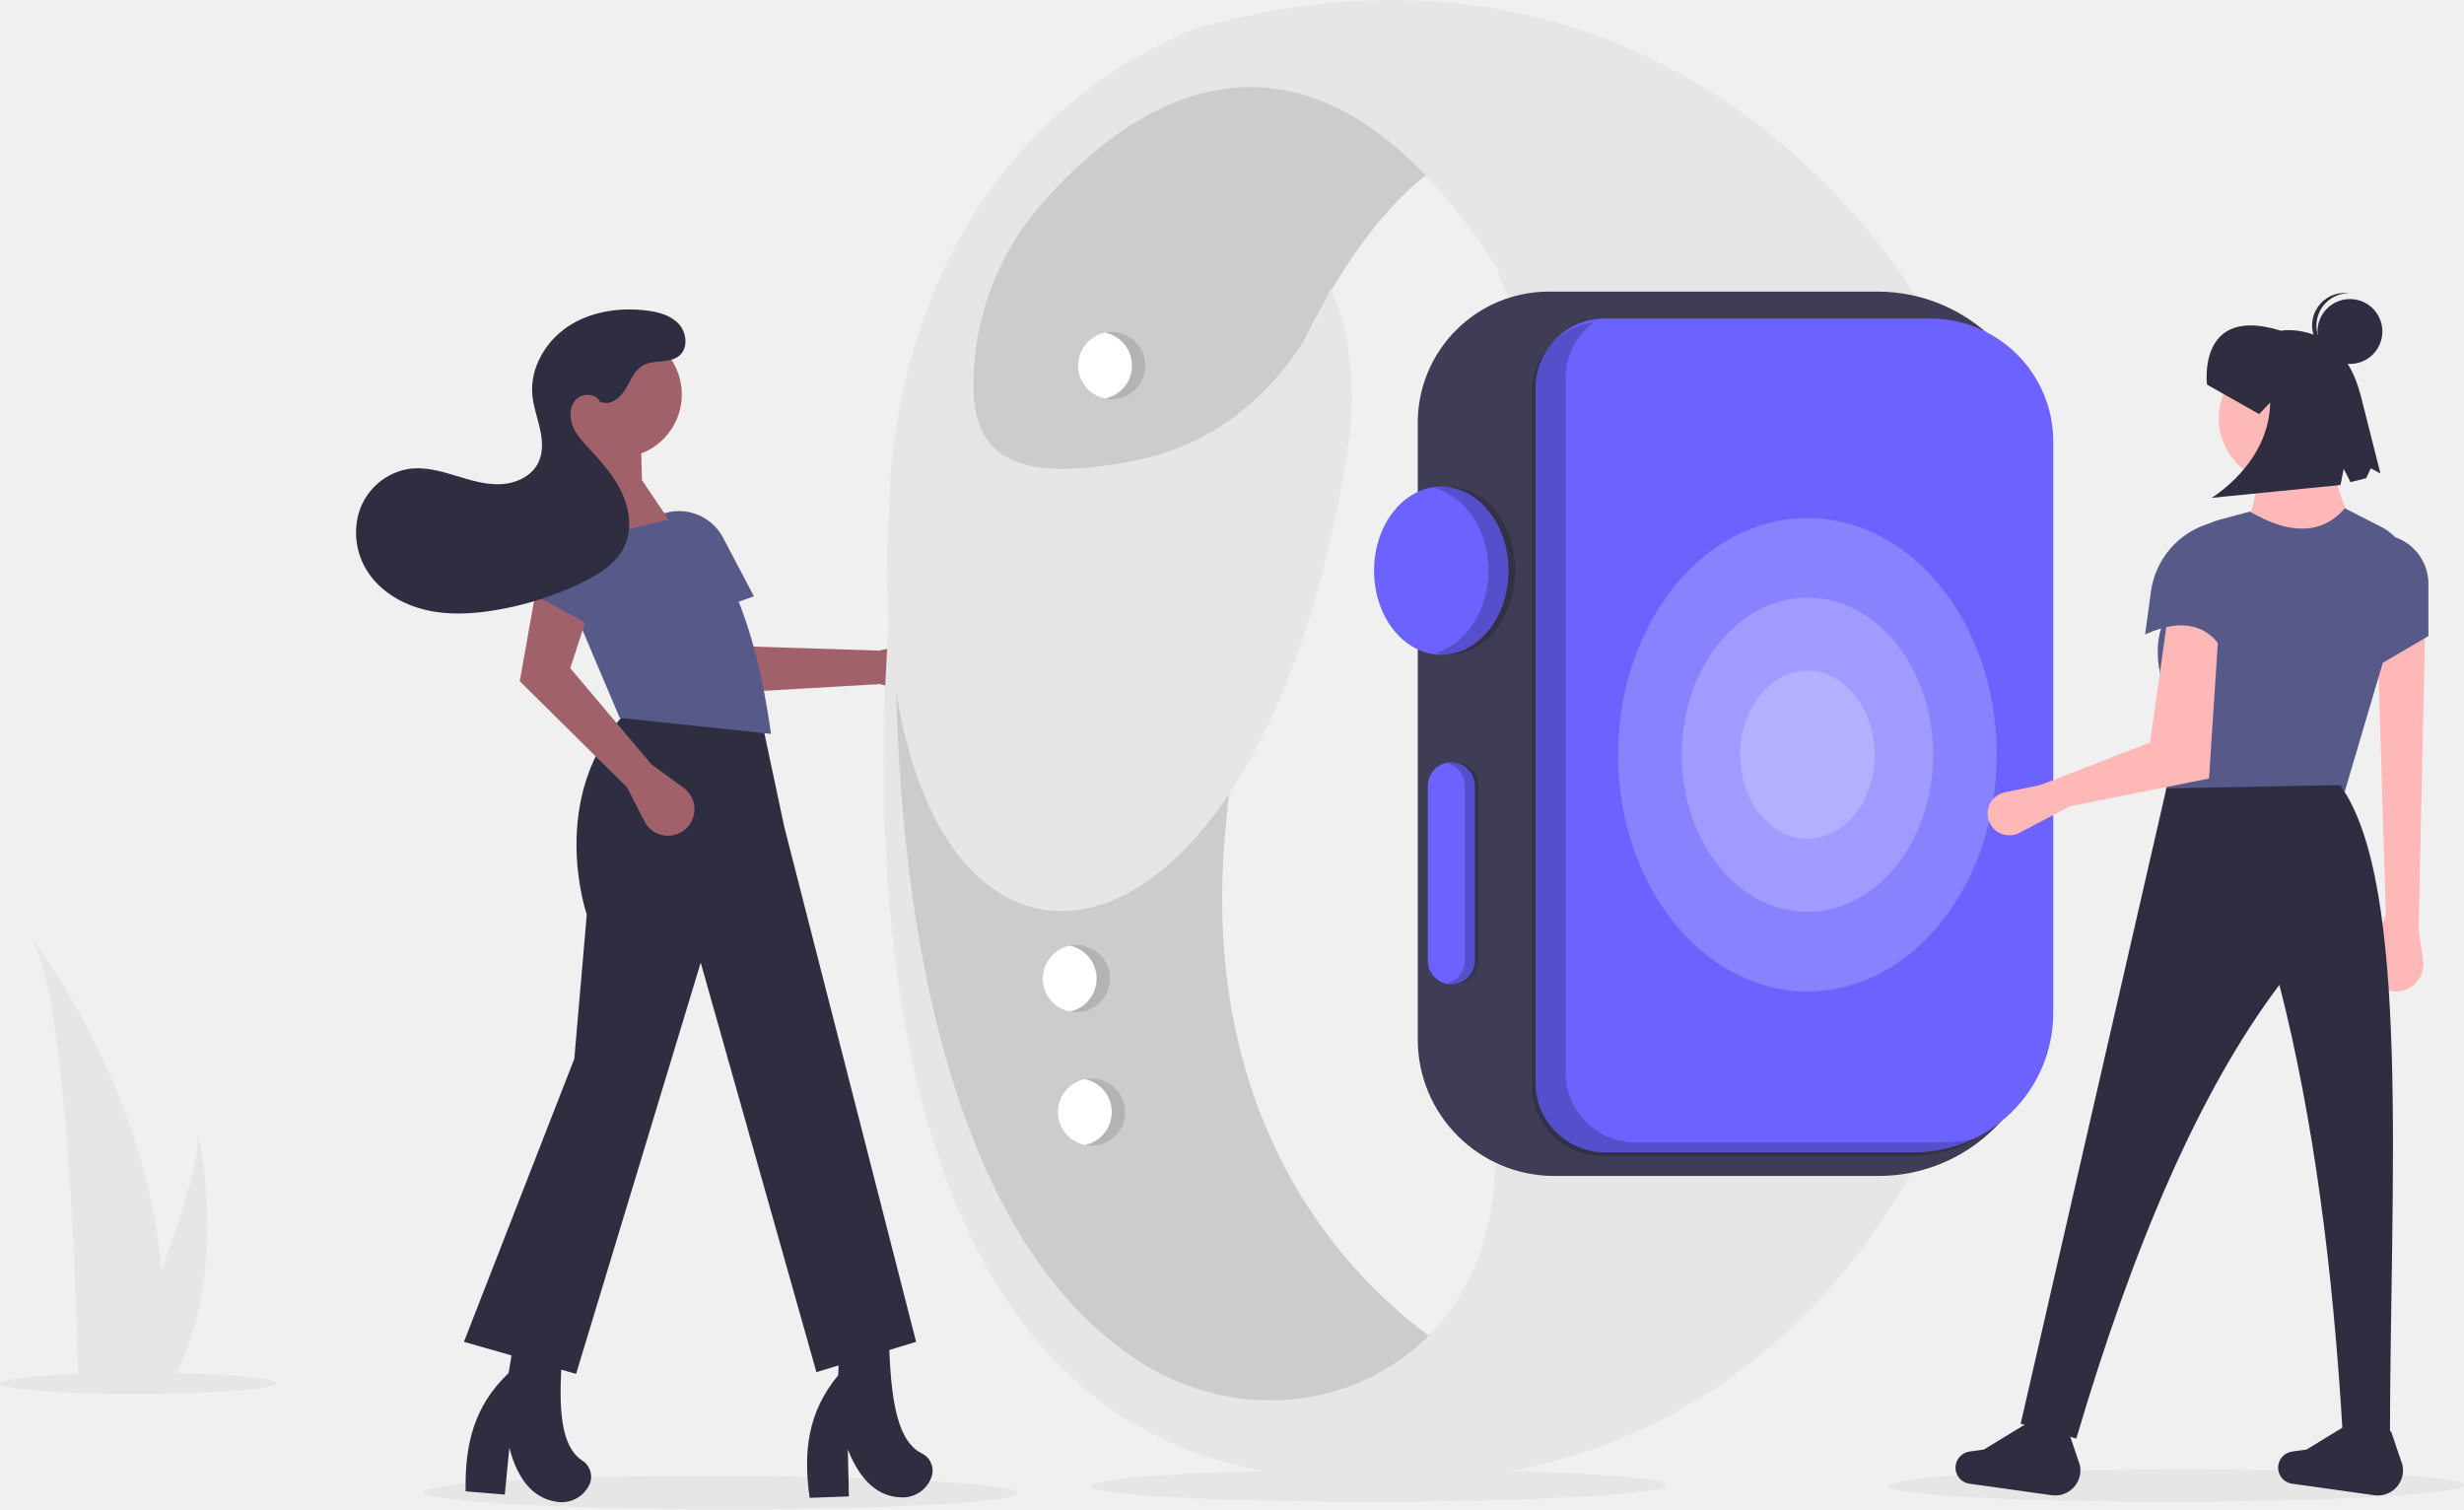
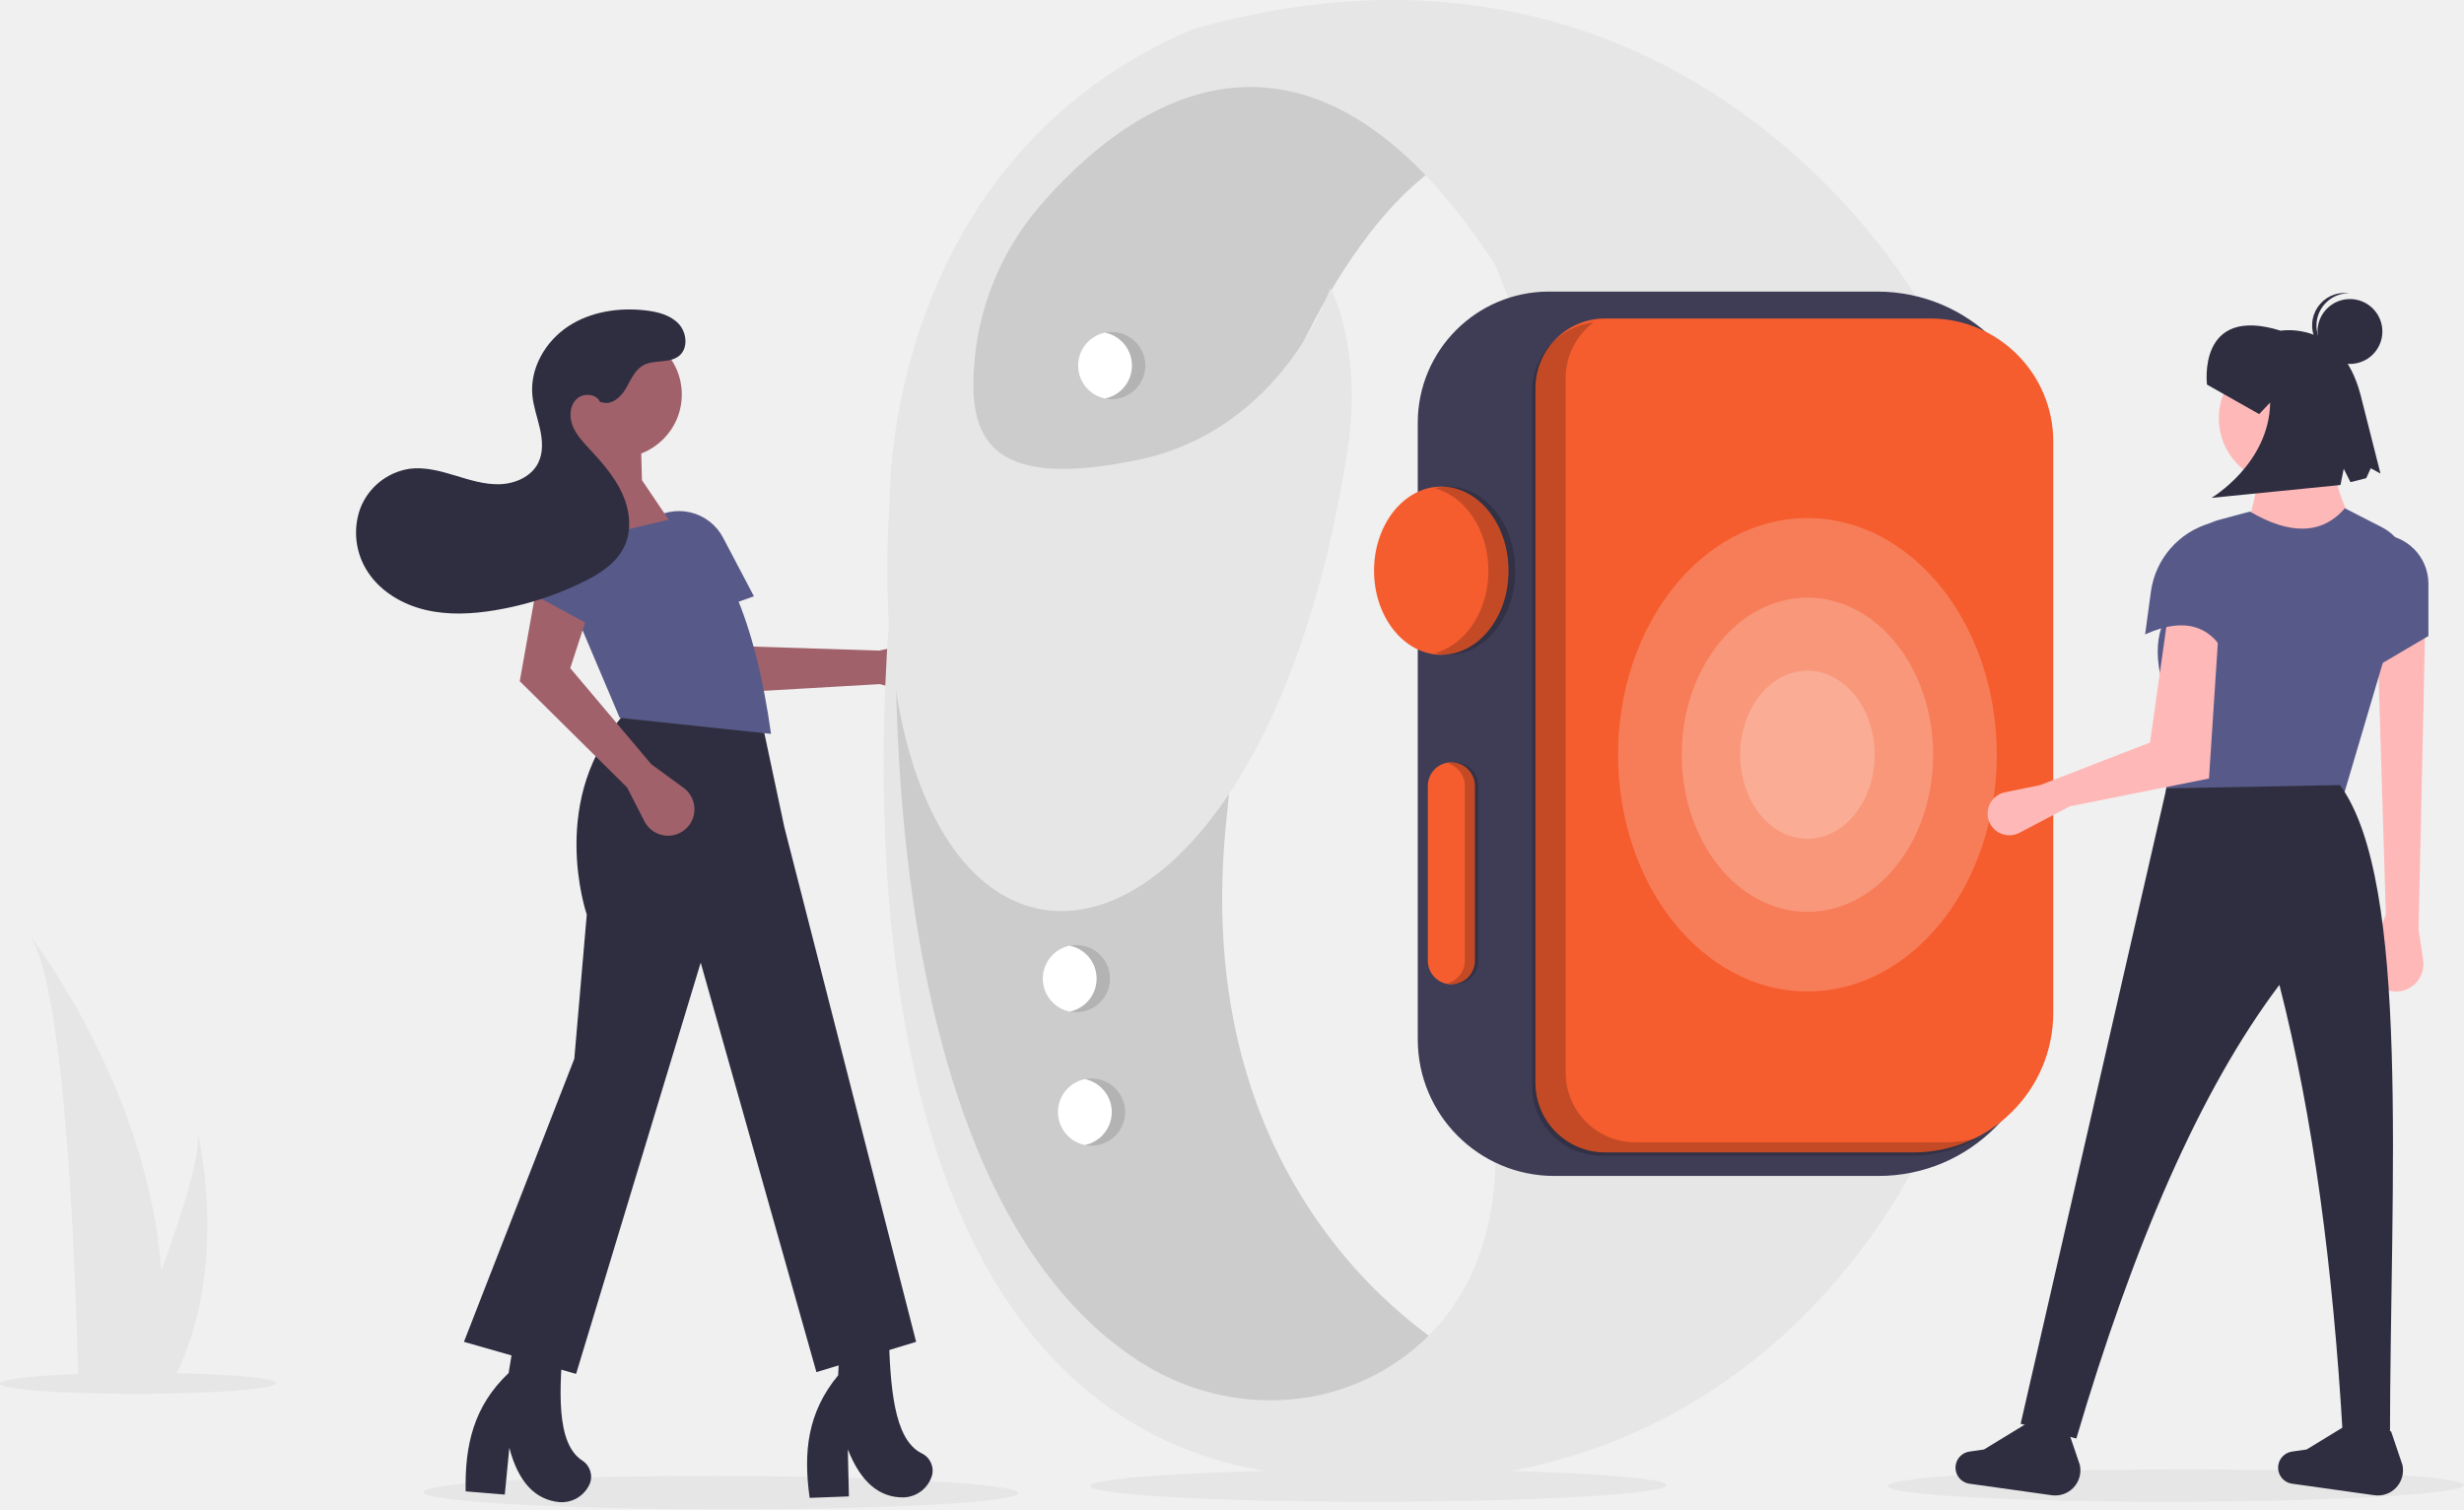
<svg xmlns="http://www.w3.org/2000/svg" id="a1f0aabf-8ea0-4ee2-ba73-b4fc9f115972" data-name="Layer 1" width="812.484" height="497.68" viewBox="0 0 812.484 497.68">
  <ellipse cx="431.425" cy="693.325" rx="5.513" ry="98.066" transform="translate(-456.3493 922.4768) rotate(-89.90804)" fill="#e6e6e6" />
  <path d="M483.89,426.729l12.125,3.221a8.728,8.728,0,0,0,10.932-7.634v0a8.728,8.728,0,0,0-10.485-9.344l-12.911,2.711-41.438-1.326-12.382-21.479-13.725,13.408,18.162,23.325Z" transform="translate(-193.758 -201.1601)" fill="#a0616a" />
  <path d="M413.385,408.029l28.971-10.257-10.168-19.323a16.423,16.423,0,0,0-24.093-5.707l0,0a16.423,16.423,0,0,0-3.678,23.076Z" transform="translate(-193.758 -201.1601)" fill="#575a88" />
  <path d="M444.392,436.275l8.01,37.682,43.439,169.649L462.968,653.585,424.812,518.57,383.72,654.172,346.738,643.605l36.395-93.336,4.109-47.549s-13.452-38.899,13.233-66.998Z" transform="translate(-193.758 -201.1601)" fill="#2f2e41" />
  <path d="M347.302,692.902l12.907,1.062,1.499-15.438c2.935,11.268,8.466,17.113,16.409,17.917a10.063,10.063,0,0,0,9.609-5.047h0q.249-.427.455-.874a6.319,6.319,0,0,0-2.521-7.839c-8.611-5.713-7.608-23.287-5.881-41.755l-16.115-.377-2.193,13.335C349.942,664.845,347.001,677.61,347.302,692.902Z" transform="translate(-193.758 -201.1601)" fill="#2f2e41" />
  <path d="M460.734,695.05l12.942-.486-.354-15.506c4.259,10.837,10.447,15.98,18.43,15.831a10.063,10.063,0,0,0,8.938-6.157h0q.197-.454.347-.922a6.319,6.319,0,0,0-3.438-7.483c-9.231-4.644-10.333-22.213-10.822-40.755L470.733,641.121l-.586,13.501C460.007,666.879,458.61,679.903,460.734,695.05Z" transform="translate(-193.758 -201.1601)" fill="#2f2e41" />
  <circle cx="203.996" cy="130.071" r="20.821" fill="#a0616a" />
  <path d="M389.59,412.906l30.525-31.699L405.44,359.488l-.587-21.133H380.198l2.29,18.176C367.021,374.112,375.788,393.338,389.59,412.906Z" transform="translate(-193.758 -201.1601)" fill="#a0616a" />
  <path d="M398.102,437.855l49.897,5.283c-5.027-36.063-15.841-64.731-33.167-70.736L374.328,381.794Z" transform="translate(-193.758 -201.1601)" fill="#575a88" />
  <path d="M400.541,460.802l5.716,11.168a8.728,8.728,0,0,0,12.987,3.021h0a8.728,8.728,0,0,0-.067-14.044l-10.652-7.784-26.731-31.691,7.686-23.571-19.147-1.234-5.191,29.102Z" transform="translate(-193.758 -201.1601)" fill="#a0616a" />
  <path d="M367.284,395.883l27.003,14.675,7.563-20.483a16.423,16.423,0,0,0-11.873-21.727h0a16.423,16.423,0,0,0-19.614,12.701Z" transform="translate(-193.758 -201.1601)" fill="#575a88" />
  <path d="M392.402,333.84c3.079.943,6.075-1.746,7.708-4.521s2.87-6.066,5.668-7.658c3.626-2.063,8.718-.532,11.938-3.185,3.052-2.515,2.509-7.698-.204-10.575s-6.833-3.921-10.761-4.381c-8.856-1.037-18.231.351-25.669,5.27s-12.573,13.704-11.794,22.587c.335,3.818,1.693,7.463,2.529,11.204s1.111,7.829-.613,11.253c-2.273,4.515-7.588,6.825-12.64,6.988s-9.973-1.432-14.811-2.899-9.87-2.835-14.886-2.207a20.78,20.78,0,0,0-16.357,13.204,23.608,23.608,0,0,0,2.701,21.095c4.287,6.377,11.409,10.494,18.888,12.258s15.318,1.355,22.899.1a104.997,104.997,0,0,0,28.837-9.207c5.545-2.706,11.151-6.221,13.791-11.797,2.614-5.52,1.789-12.182-.788-17.72s-6.726-10.169-10.877-14.649c-2.107-2.274-4.28-4.609-5.403-7.499s-.953-6.512,1.247-8.697,6.611-1.9,7.848.943" transform="translate(-193.758 -201.1601)" fill="#2f2e41" />
  <ellipse cx="239.289" cy="657.277" rx="45.531" ry="3.473" transform="translate(-194.8126 -200.7751) rotate(-0.09196)" fill="#e6e6e6" />
  <ellipse cx="648.266" cy="690.999" rx="94.977" ry="5.339" transform="matrix(1, -0.00161, 0.00161, 1, -194.8662, -200.1187)" fill="#e6e6e6" />
  <ellipse cx="911.266" cy="690.999" rx="94.977" ry="5.339" transform="matrix(1, -0.00161, 0.00161, 1, -194.8659, -199.6966)" fill="#e6e6e6" />
  <path d="M677.883,649.889s-93.136-46.568-79.831-177.401S606.923,354.96,606.923,354.96s22.175-73.178,62.09-99.788c0,0-95.353-97.571-170.749,79.831,0,0-19.958,106.441-4.435,177.401s51.003,128.616,51.003,128.616,33.263,33.263,70.96,33.263S677.883,649.889,677.883,649.889Z" transform="translate(-193.758 -201.1601)" fill="#ccc" />
  <path d="M832.001,571.168S778.78,713.089,612.467,686.478,490.503,371.591,490.503,371.591,471.919,586.638,569.157,649.88c26.943,17.523,62.134,17.68,87.87-1.571,17.054-12.756,31.667-35.009,29.726-73.816Z" transform="translate(-193.758 -201.1601)" fill="#e6e6e6" />
  <path d="M826.815,301.155s-75.753-136.901-239.85-90.333C485.246,254.16,487.14,365.75,487.14,365.75c-12.265,185.02,119.746,182.032,150.828-15.225,5.457-34.635-5.544-54.329-5.544-54.329s-15.523,46.568-63.199,56.547c-47.751,9.994-55.915-5.903-54.329-29.936q.024-.36.048-.716a90.653,90.653,0,0,1,21.537-52.824c27.335-31.827,86.915-78.303,150.272,19.169l4.435,10.967S769.517,320.527,826.815,301.155Z" transform="translate(-193.758 -201.1601)" fill="#e6e6e6" />
  <path d="M704.472,297.305a43.268,43.268,0,0,0-43.22,43.22V543.912a45.047,45.047,0,0,0,44.996,44.996H813.256a54.287,54.287,0,0,0,54.225-54.225V351.952a54.709,54.709,0,0,0-54.647-54.647Z" transform="translate(-193.758 -201.1601)" fill="#3f3d56" />
-   <path d="M723.028,306.175a22.996,22.996,0,0,0-22.97,22.97v229.032a22.995,22.995,0,0,0,22.97,22.97h101.761A46.071,46.071,0,0,0,870.807,535.129V346.718a40.589,40.589,0,0,0-40.543-40.543Z" transform="translate(-193.758 -201.1601)" fill="#6c63ff" />
+   <path d="M723.028,306.175a22.996,22.996,0,0,0-22.97,22.97v229.032a22.995,22.995,0,0,0,22.97,22.97h101.761A46.071,46.071,0,0,0,870.807,535.129V346.718a40.589,40.589,0,0,0-40.543-40.543Z" transform="translate(-193.758 -201.1601)" fill="#f55d2f" />
  <path d="M719.276,307.448a22.925,22.925,0,0,0-9.239,18.37v229.032a22.995,22.995,0,0,0,22.97,22.97h101.761a45.791,45.791,0,0,0,11.437-1.497,45.692,45.692,0,0,1-22.524,5.932h-101.761a22.995,22.995,0,0,1-22.97-22.97v-229.032A22.995,22.995,0,0,1,719.276,307.448Z" transform="translate(-193.758 -201.1601)" opacity="0.2" />
-   <ellipse cx="475.255" cy="188.171" rx="22.175" ry="27.719" fill="#6c63ff" />
+   <ellipse cx="475.255" cy="188.171" rx="22.175" ry="27.719" fill="#f55d2f" />
  <path d="M684.536,389.331c0-13.41-7.619-24.594-17.74-27.162a17.994,17.994,0,0,1,4.435-.557c12.247,0,22.175,12.41,22.175,27.719s-9.928,27.719-22.175,27.719a17.994,17.994,0,0,1-4.435-.557C676.917,413.925,684.536,402.741,684.536,389.331Z" transform="translate(-193.758 -201.1601)" opacity="0.2" />
-   <path d="M664.578,460.292v57.655a7.761,7.761,0,0,0,15.523,0V460.292a7.761,7.761,0,0,0-15.523,0Z" transform="translate(-193.758 -201.1601)" fill="#6c63ff" />
+   <path d="M664.578,460.292v57.655a7.761,7.761,0,0,0,15.523,0V460.292a7.761,7.761,0,0,0-15.523,0Z" transform="translate(-193.758 -201.1601)" fill="#f55d2f" />
  <path d="M676.774,517.947V460.292a7.747,7.747,0,0,0-5.544-7.399,7.65,7.65,0,0,1,2.218-.362,7.771,7.771,0,0,1,7.761,7.761v57.655a7.771,7.771,0,0,1-7.761,7.761,7.65,7.65,0,0,1-2.218-.362A7.747,7.747,0,0,0,676.774,517.947Z" transform="translate(-193.758 -201.1601)" opacity="0.2" />
  <circle cx="359.944" cy="366.681" r="11.088" fill="#fff" />
  <path d="M560.355,567.841a11.09,11.09,0,0,0-8.87-10.864,11.088,11.088,0,1,1,0,21.728A11.09,11.09,0,0,0,560.355,567.841Z" transform="translate(-193.758 -201.1601)" opacity="0.3" />
  <circle cx="354.944" cy="322.681" r="11.088" fill="#fff" />
  <path d="M555.355,523.841a11.09,11.09,0,0,0-8.87-10.864,11.088,11.088,0,1,1,0,21.728A11.09,11.09,0,0,0,555.355,523.841Z" transform="translate(-193.758 -201.1601)" opacity="0.3" />
  <circle cx="366.597" cy="120.537" r="11.088" fill="#fff" />
  <path d="M567.008,321.697a11.09,11.09,0,0,0-8.87-10.864,11.088,11.088,0,1,1,0,21.728A11.09,11.09,0,0,0,567.008,321.697Z" transform="translate(-193.758 -201.1601)" opacity="0.3" />
  <ellipse cx="595.986" cy="248.868" rx="22.175" ry="27.719" fill="#fff" opacity="0.2" />
  <ellipse cx="595.986" cy="248.868" rx="41.435" ry="51.794" fill="#fff" opacity="0.2" />
  <ellipse cx="595.986" cy="248.868" rx="62.426" ry="78.033" fill="#fff" opacity="0.2" />
  <path d="M203.488,509.47c12.121,17.134,15.323,114.654,16.037,145.913.018.704.037,1.372.046,2.003h30.683c.375-.668.723-1.326,1.052-2.003,18.187-35.897,8.096-78.939,7.566-81.117,1.381,6.843-4.867,26.676-11.929,45.887C242.633,561.084,205.794,512.452,203.488,509.47Z" transform="translate(-193.758 -201.1601)" fill="#e6e6e6" />
  <path d="M991.273,507.539l1.495,10.218a9.035,9.035,0,0,1-10.189,10.257h0a9.035,9.035,0,0,1-7.179-12.205l5.073-13.13-2.7-88.559,15.66-5.94Z" transform="translate(-193.758 -201.1601)" fill="#ffb8b8" />
  <circle cx="753.235" cy="137.9" r="21.6" fill="#ffb8b8" />
  <path d="M972.913,379.559l-39.96-1.62c4.436-9.716,6.196-19.114,4.32-28.08h26.46C962.342,358.315,966.182,368.468,972.913,379.559Z" transform="translate(-193.758 -201.1601)" fill="#ffb8b8" />
  <path d="M966.433,463.799l-58.86,4.32,2.14-33.261c-6.783-16.134-5.7-27.785,2.284-35.503l.723-11.238a17.237,17.237,0,0,1,12.735-15.542l10.199-2.736c13.206,7.736,23.733,7.63,31.32-1.08l12.138,6.217a16.284,16.284,0,0,1,8.761,16.291Z" transform="translate(-193.758 -201.1601)" fill="#575a88" />
  <path d="M876.254,467.039l-16.614,8.722a7.162,7.162,0,0,1-8.706-1.61v0a7.162,7.162,0,0,1,3.941-11.748l11.659-2.385L902.714,445.979l5.94-42.12,16.74,4.32-3.24,49.68Z" transform="translate(-193.758 -201.1601)" fill="#ffb8b8" />
  <path d="M994.513,410.879,976.153,421.679l-1.08-43.2,3.166-1.08a16.274,16.274,0,0,1,16.274,16.274Z" transform="translate(-193.758 -201.1601)" fill="#575a88" />
  <path d="M981.823,675.747,966.211,673.305c-3.152-53.34-9.502-103.137-20.838-147.407-26.215,34.737-48.19,85.934-66.96,149.579l-18.36-4.86,48.06-209.519,57.24-1.08C988.763,492.071,981.909,591.062,981.823,675.747Z" transform="translate(-193.758 -201.1601)" fill="#2f2e41" />
  <path d="M870.306,694.183l-27.126-3.803a5.349,5.349,0,0,1-4.418-6.704h0a5.349,5.349,0,0,1,4.395-3.886l4.82-.696,15.241-9.308,12.607,3.362,3.738,11.032A8.3,8.3,0,0,1,870.306,694.183Z" transform="translate(-193.758 -201.1601)" fill="#2f2e41" />
  <path d="M976.686,694.183l-27.126-3.803a5.349,5.349,0,0,1-4.418-6.704h0a5.349,5.349,0,0,1,4.395-3.886l4.82-.696,15.241-9.308,12.607,3.362,3.738,11.032A8.3,8.3,0,0,1,976.686,694.183Z" transform="translate(-193.758 -201.1601)" fill="#2f2e41" />
  <path d="M928.633,418.979c-4.91-10.792-13.388-14.973-27.54-8.64l1.908-14.072a27.343,27.343,0,0,1,19.692-22.647h0Z" transform="translate(-193.758 -201.1601)" fill="#575a88" />
  <path d="M921.501,327.977s-3.398-26.445,24.328-17.773c0,0,19.802-3.633,26.296,21.136l6.575,25.964-3.205-1.744-1.494,3.266-5.193,1.315-2.222-4.411-1.075,5.356-42.532,4.24s19.049-11.266,19.351-31.456l-3.628,3.834Z" transform="translate(-193.758 -201.1601)" fill="#2f2e41" />
  <circle cx="774.872" cy="109.303" r="10.695" fill="#2f2e41" />
  <path d="M957.61,307.845a10.686,10.686,0,0,1,10.69-9.996c-.221-.028-.44-.062-.665-.077a10.695,10.695,0,1,0-1.372,21.345c.225.014.447.009.669.009A10.686,10.686,0,0,1,957.61,307.845Z" transform="translate(-193.758 -201.1601)" fill="#2f2e41" />
</svg>
